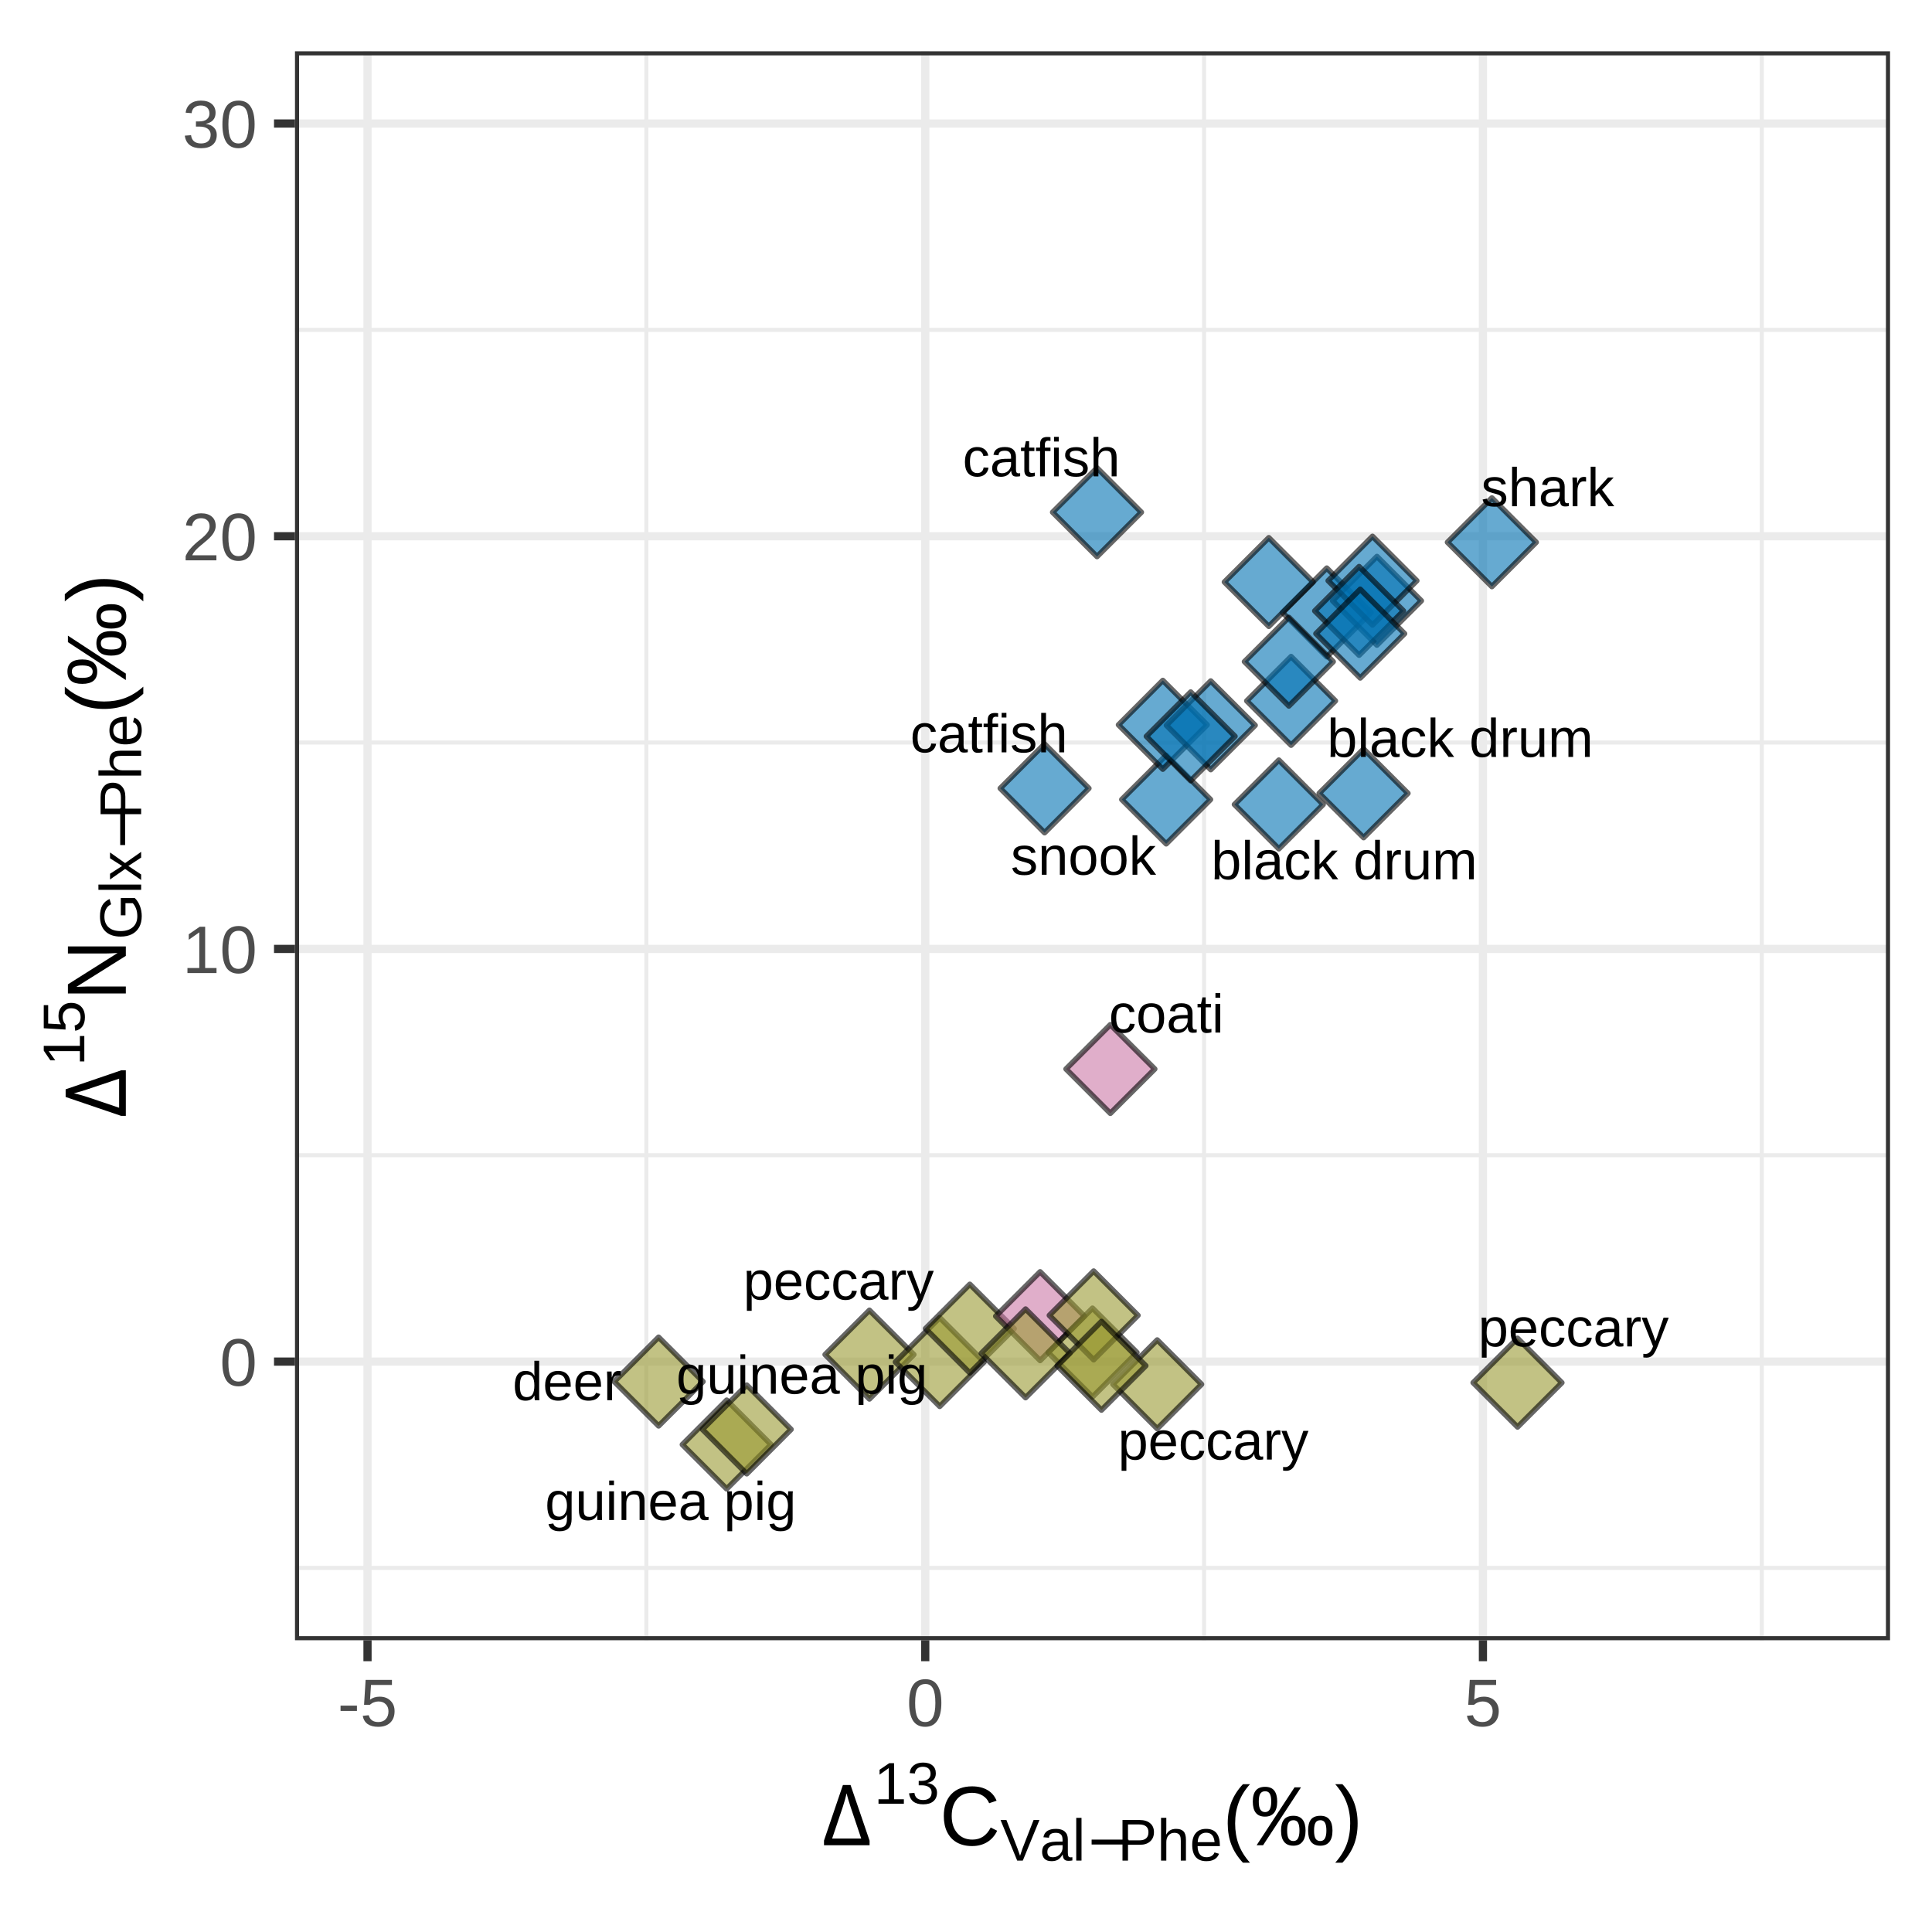
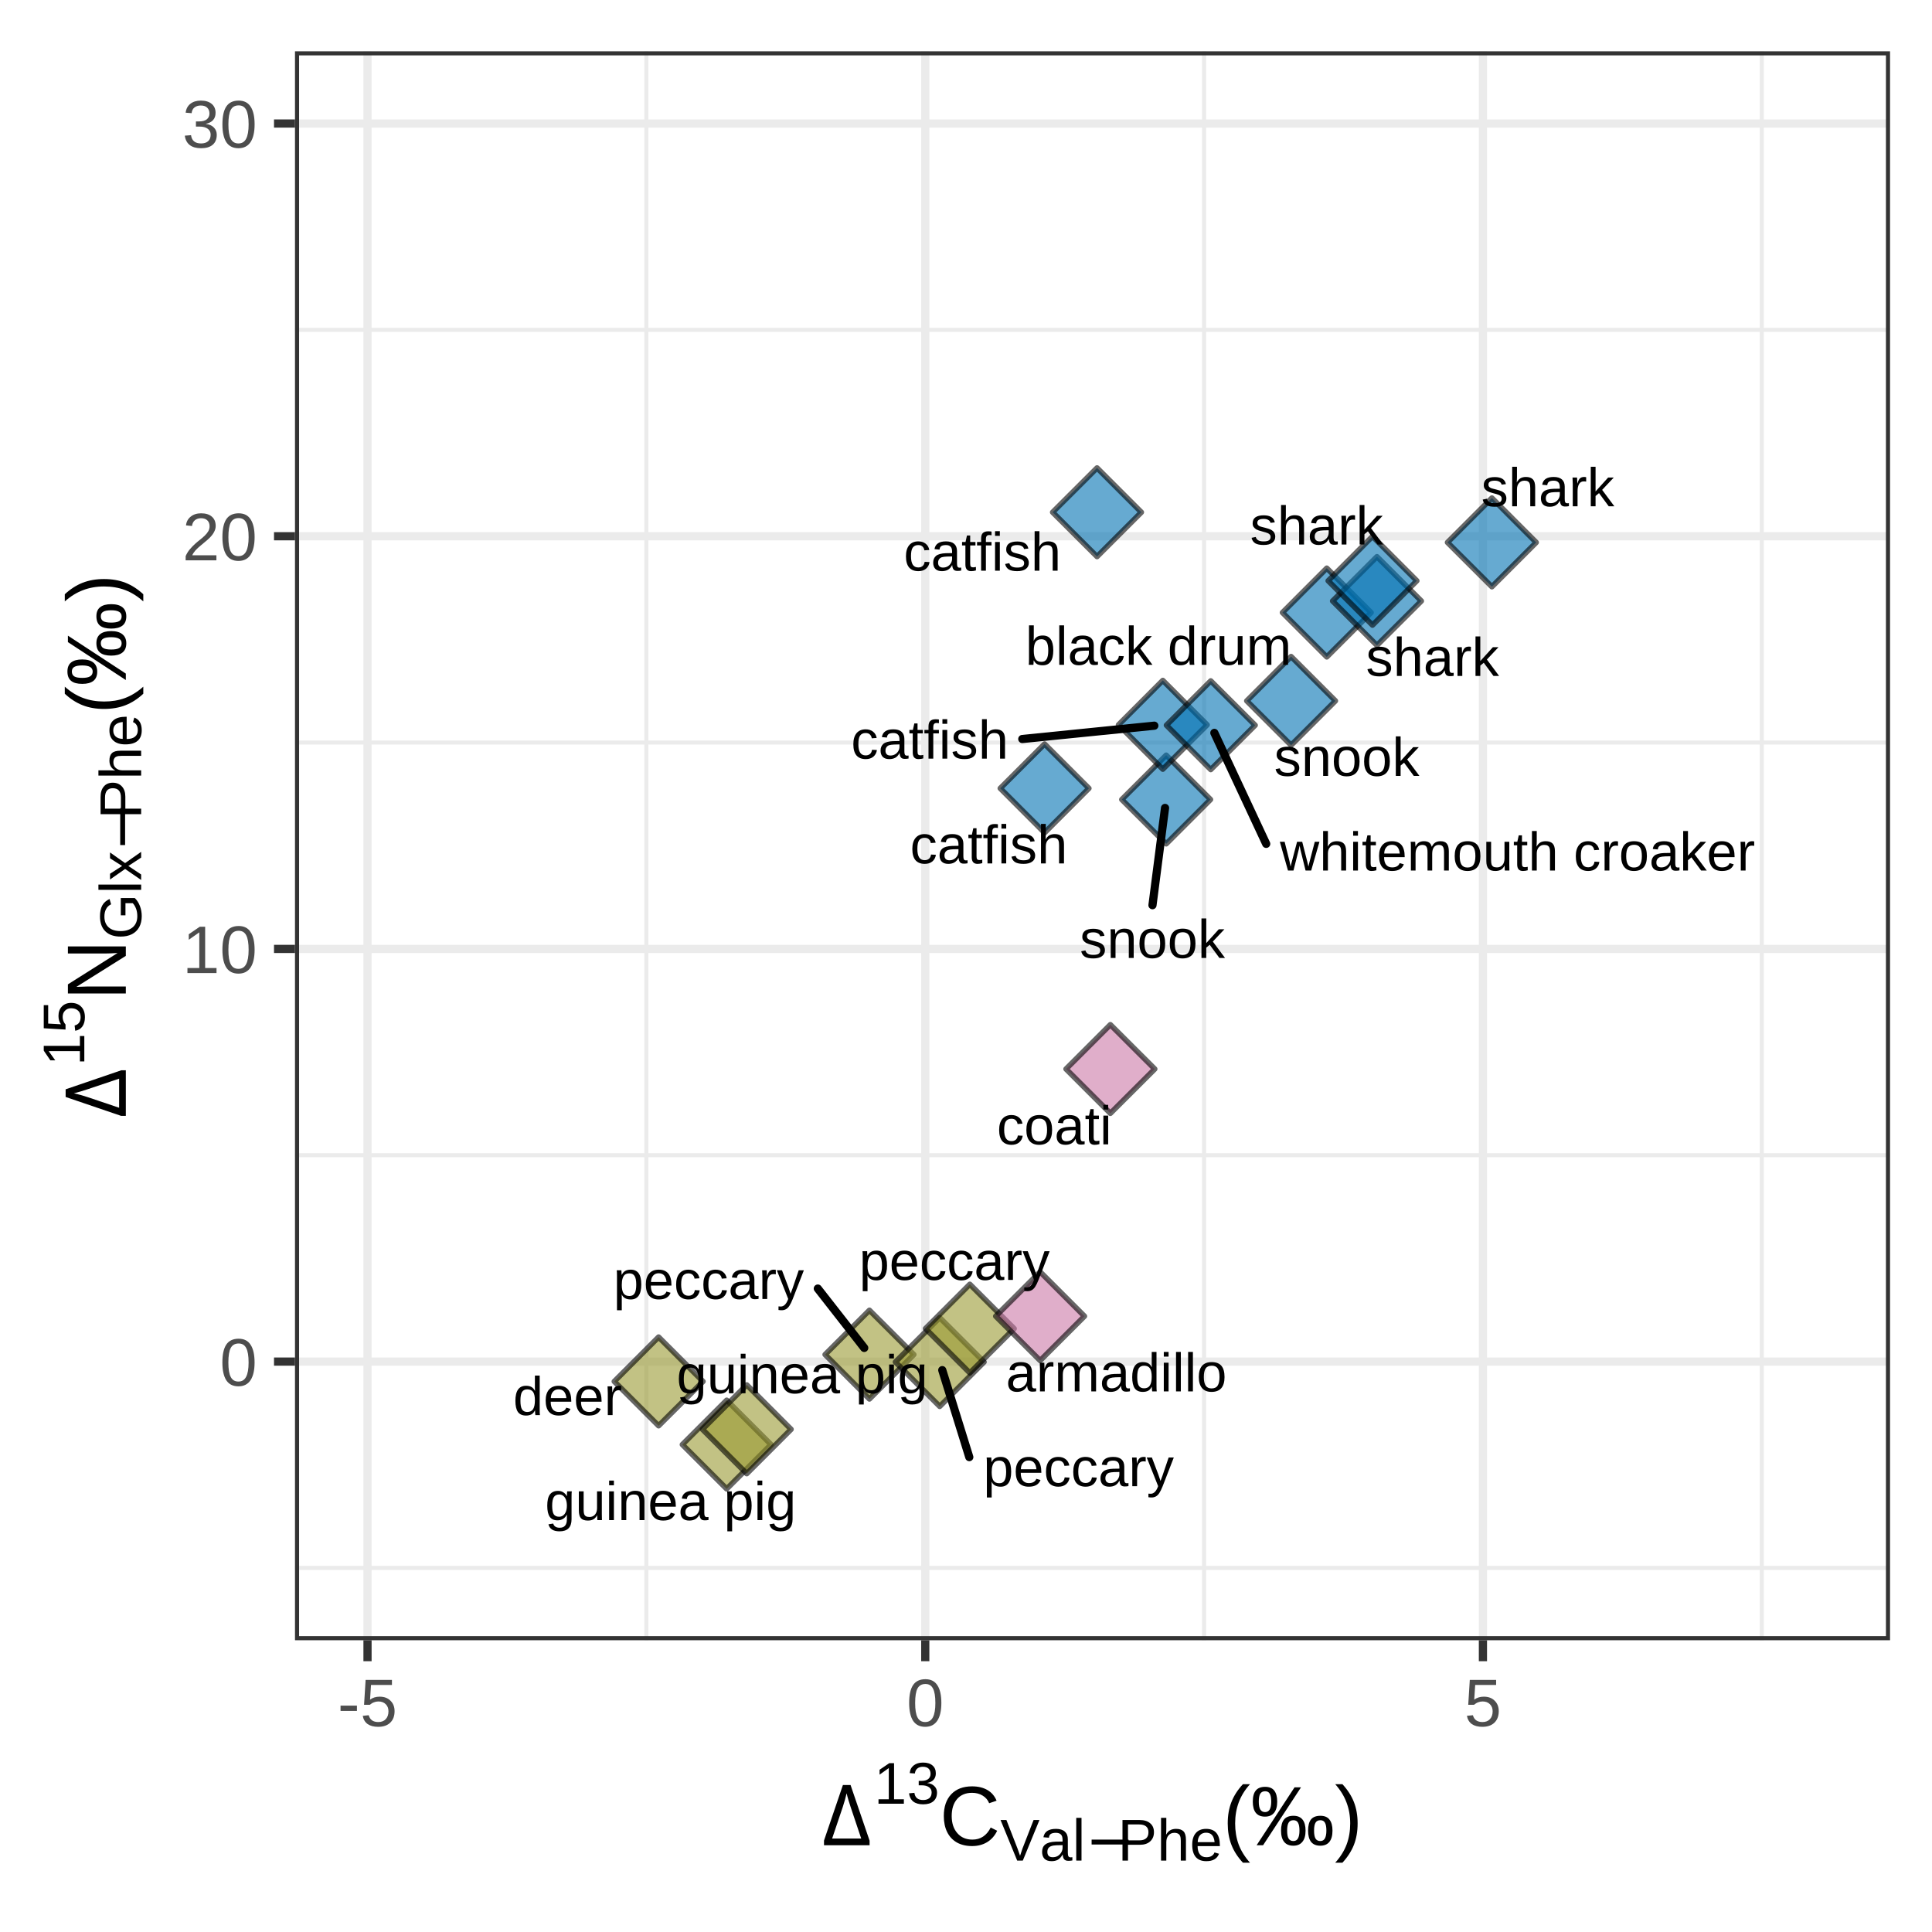
<svg xmlns="http://www.w3.org/2000/svg" width="252.28pt" height="252.28pt" viewBox="0 0 252.28 252.28">
  <g class="svglite">
    <defs>
      <style type="text/css">
    .svglite line, .svglite polyline, .svglite polygon, .svglite path, .svglite rect, .svglite circle {
      fill: none;
      stroke: #000000;
      stroke-linecap: round;
      stroke-linejoin: round;
      stroke-miterlimit: 10.00;
    }
    .svglite text {
      white-space: pre;
    }
    .svglite g.glyphgroup path {
      fill: inherit;
      stroke: none;
    }
  </style>
    </defs>
    <rect width="100%" height="100%" style="stroke: none; fill: #FFFFFF;" />
    <defs>
      <clipPath id="cpMC4wMHwyNTIuMjh8MC4wMHwyNTIuMjg=">
        <rect x="0.00" y="0.00" width="252.28" height="252.28" />
      </clipPath>
    </defs>
    <g clip-path="url(#cpMC4wMHwyNTIuMjh8MC4wMHwyNTIuMjg=)">
</g>
    <defs>
      <clipPath id="cpMC4wMHwyNTIuMjh8MS4yMnwyNTEuMDc=">
        <rect x="0.00" y="1.22" width="252.28" height="249.85" />
      </clipPath>
    </defs>
    <g clip-path="url(#cpMC4wMHwyNTIuMjh8MS4yMnwyNTEuMDc=)">
      <rect x="0.00" y="1.22" width="252.28" height="249.85" style="stroke-width: 1.07; stroke: #FFFFFF; fill: #FFFFFF;" />
    </g>
    <g clip-path="url(#cpMC4wMHwyNTIuMjh8MC4wMHwyNTIuMjg=)">
</g>
    <defs>
      <clipPath id="cpMzguNTJ8MjQ2LjgwfDYuNzB8MjE0LjE4">
        <rect x="38.52" y="6.70" width="208.28" height="207.48" />
      </clipPath>
    </defs>
    <g clip-path="url(#cpMzguNTJ8MjQ2LjgwfDYuNzB8MjE0LjE4)">
      <rect x="38.52" y="6.70" width="208.28" height="207.48" style="stroke-width: 1.07; stroke: none; fill: #FFFFFF;" />
      <polyline points="38.52,204.74 246.80,204.74 " style="stroke-width: 0.53; stroke: #EBEBEB; stroke-linecap: butt;" />
      <polyline points="38.52,150.85 246.80,150.85 " style="stroke-width: 0.53; stroke: #EBEBEB; stroke-linecap: butt;" />
      <polyline points="38.52,96.96 246.80,96.96 " style="stroke-width: 0.53; stroke: #EBEBEB; stroke-linecap: butt;" />
      <polyline points="38.52,43.07 246.80,43.07 " style="stroke-width: 0.53; stroke: #EBEBEB; stroke-linecap: butt;" />
      <polyline points="84.40,214.18 84.40,6.70 " style="stroke-width: 0.53; stroke: #EBEBEB; stroke-linecap: butt;" />
      <polyline points="157.23,214.18 157.23,6.70 " style="stroke-width: 0.53; stroke: #EBEBEB; stroke-linecap: butt;" />
      <polyline points="230.05,214.18 230.05,6.70 " style="stroke-width: 0.53; stroke: #EBEBEB; stroke-linecap: butt;" />
      <polyline points="38.52,177.80 246.80,177.80 " style="stroke-width: 1.07; stroke: #EBEBEB; stroke-linecap: butt;" />
      <polyline points="38.52,123.91 246.80,123.91 " style="stroke-width: 1.07; stroke: #EBEBEB; stroke-linecap: butt;" />
      <polyline points="38.52,70.02 246.80,70.02 " style="stroke-width: 1.07; stroke: #EBEBEB; stroke-linecap: butt;" />
      <polyline points="38.52,16.13 246.80,16.13 " style="stroke-width: 1.07; stroke: #EBEBEB; stroke-linecap: butt;" />
      <polyline points="47.99,214.18 47.99,6.70 " style="stroke-width: 1.07; stroke: #EBEBEB; stroke-linecap: butt;" />
      <polyline points="120.82,214.18 120.82,6.70 " style="stroke-width: 1.07; stroke: #EBEBEB; stroke-linecap: butt;" />
      <polyline points="193.64,214.18 193.64,6.70 " style="stroke-width: 1.07; stroke: #EBEBEB; stroke-linecap: butt;" />
      <polygon points="152.28,110.19 158.07,104.40 152.28,98.61 146.48,104.40 " style="stroke-width: 0.71; stroke: #000000; stroke-opacity: 0.60; fill: #0072B2; fill-opacity: 0.60;" />
-       <polygon points="173.25,85.77 179.04,79.98 173.25,74.18 167.46,79.98 " style="stroke-width: 0.71; stroke: #000000; stroke-opacity: 0.60; fill: #0072B2; fill-opacity: 0.60;" />
+       <polygon points="173.25,85.78 179.04,79.99 173.25,74.19 167.46,79.99 " style="stroke-width: 0.71; stroke: #000000; stroke-opacity: 0.60; fill: #0072B2; fill-opacity: 0.60;" />
      <polygon points="151.84,100.44 157.63,94.65 151.84,88.85 146.05,94.65 " style="stroke-width: 0.71; stroke: #000000; stroke-opacity: 0.60; fill: #0072B2; fill-opacity: 0.60;" />
      <polygon points="136.40,108.74 142.19,102.94 136.40,97.15 130.61,102.94 " style="stroke-width: 0.71; stroke: #000000; stroke-opacity: 0.60; fill: #0072B2; fill-opacity: 0.60;" />
-       <polygon points="158.10,100.50 163.90,94.71 158.10,88.92 152.31,94.71 " style="stroke-width: 0.71; stroke: #000000; stroke-opacity: 0.60; fill: #0072B2; fill-opacity: 0.60;" />
+       <polygon points="158.10,100.49 163.90,94.70 158.10,88.91 152.31,94.70 " style="stroke-width: 0.71; stroke: #000000; stroke-opacity: 0.60; fill: #0072B2; fill-opacity: 0.60;" />
      <polygon points="168.59,97.31 174.38,91.52 168.59,85.73 162.80,91.52 " style="stroke-width: 0.71; stroke: #000000; stroke-opacity: 0.60; fill: #0072B2; fill-opacity: 0.60;" />
      <polygon points="143.25,72.68 149.04,66.89 143.25,61.10 137.45,66.89 " style="stroke-width: 0.71; stroke: #000000; stroke-opacity: 0.60; fill: #0072B2; fill-opacity: 0.60;" />
-       <polygon points="179.80,84.24 185.60,78.45 179.80,72.66 174.01,78.45 " style="stroke-width: 0.71; stroke: #000000; stroke-opacity: 0.60; fill: #0072B2; fill-opacity: 0.60;" />
-       <polygon points="179.22,81.62 185.01,75.83 179.22,70.03 173.43,75.83 " style="stroke-width: 0.71; stroke: #000000; stroke-opacity: 0.60; fill: #0072B2; fill-opacity: 0.60;" />
-       <polygon points="194.81,76.60 200.60,70.81 194.81,65.02 189.01,70.81 " style="stroke-width: 0.71; stroke: #000000; stroke-opacity: 0.60; fill: #0072B2; fill-opacity: 0.60;" />
-       <polygon points="94.89,194.42 100.68,188.63 94.89,182.83 89.10,188.63 " style="stroke-width: 0.71; stroke: #000000; stroke-opacity: 0.60; fill: #999933; fill-opacity: 0.60;" />
-       <polygon points="86.00,186.20 91.80,180.41 86.00,174.61 80.21,180.41 " style="stroke-width: 0.71; stroke: #000000; stroke-opacity: 0.60; fill: #999933; fill-opacity: 0.60;" />
+       <polygon points="179.80,84.27 185.60,78.48 179.80,72.69 174.01,78.48 " style="stroke-width: 0.71; stroke: #000000; stroke-opacity: 0.60; fill: #0072B2; fill-opacity: 0.60;" />
+       <polygon points="179.22,81.63 185.01,75.84 179.22,70.04 173.43,75.84 " style="stroke-width: 0.71; stroke: #000000; stroke-opacity: 0.60; fill: #0072B2; fill-opacity: 0.60;" />
+       <polygon points="194.81,76.62 200.60,70.83 194.81,65.03 189.01,70.83 " style="stroke-width: 0.71; stroke: #000000; stroke-opacity: 0.60; fill: #0072B2; fill-opacity: 0.60;" />
+       <polygon points="94.89,194.42 100.68,188.63 94.89,182.84 89.10,188.63 " style="stroke-width: 0.71; stroke: #000000; stroke-opacity: 0.60; fill: #999933; fill-opacity: 0.60;" />
+       <polygon points="86.00,186.18 91.80,180.39 86.00,174.59 80.21,180.39 " style="stroke-width: 0.71; stroke: #000000; stroke-opacity: 0.60; fill: #999933; fill-opacity: 0.60;" />
      <polygon points="113.53,182.68 119.33,176.88 113.53,171.09 107.74,176.88 " style="stroke-width: 0.71; stroke: #000000; stroke-opacity: 0.60; fill: #999933; fill-opacity: 0.60;" />
      <polygon points="122.71,183.65 128.50,177.85 122.71,172.06 116.92,177.85 " style="stroke-width: 0.71; stroke: #000000; stroke-opacity: 0.60; fill: #999933; fill-opacity: 0.60;" />
      <polygon points="126.64,179.28 132.43,173.49 126.64,167.70 120.85,173.49 " style="stroke-width: 0.71; stroke: #000000; stroke-opacity: 0.60; fill: #999933; fill-opacity: 0.60;" />
-       <polygon points="135.82,177.66 141.61,171.87 135.82,166.07 130.02,171.87 " style="stroke-width: 0.71; stroke: #000000; stroke-opacity: 0.60; fill: #CC79A7; fill-opacity: 0.60;" />
-       <polygon points="97.51,192.45 103.30,186.65 97.51,180.86 91.72,186.65 " style="stroke-width: 0.71; stroke: #000000; stroke-opacity: 0.60; fill: #999933; fill-opacity: 0.60;" />
+       <polygon points="135.82,177.66 141.61,171.87 135.82,166.08 130.02,171.87 " style="stroke-width: 0.71; stroke: #000000; stroke-opacity: 0.60; fill: #CC79A7; fill-opacity: 0.60;" />
+       <polygon points="97.51,192.43 103.30,186.64 97.51,180.84 91.72,186.64 " style="stroke-width: 0.71; stroke: #000000; stroke-opacity: 0.60; fill: #999933; fill-opacity: 0.60;" />
      <polygon points="144.99,145.38 150.79,139.59 144.99,133.80 139.20,139.59 " style="stroke-width: 0.71; stroke: #000000; stroke-opacity: 0.60; fill: #CC79A7; fill-opacity: 0.60;" />
-       <polygon points="155.48,101.95 161.27,96.15 155.48,90.36 149.69,96.15 " style="stroke-width: 0.71; stroke: #000000; stroke-opacity: 0.60; fill: #0072B2; fill-opacity: 0.60;" />
-       <polygon points="166.99,110.84 172.78,105.05 166.99,99.25 161.19,105.05 " style="stroke-width: 0.71; stroke: #000000; stroke-opacity: 0.60; fill: #0072B2; fill-opacity: 0.60;" />
-       <polygon points="178.06,109.38 183.85,103.59 178.06,97.80 172.26,103.59 " style="stroke-width: 0.71; stroke: #000000; stroke-opacity: 0.60; fill: #0072B2; fill-opacity: 0.60;" />
-       <polygon points="177.47,85.56 183.27,79.77 177.47,73.98 171.68,79.77 " style="stroke-width: 0.71; stroke: #000000; stroke-opacity: 0.60; fill: #0072B2; fill-opacity: 0.60;" />
-       <polygon points="165.68,81.79 171.47,76.00 165.68,70.21 159.88,76.00 " style="stroke-width: 0.71; stroke: #000000; stroke-opacity: 0.60; fill: #0072B2; fill-opacity: 0.60;" />
-       <polygon points="177.62,88.53 183.41,82.74 177.62,76.94 171.83,82.74 " style="stroke-width: 0.71; stroke: #000000; stroke-opacity: 0.60; fill: #0072B2; fill-opacity: 0.60;" />
-       <polygon points="168.30,92.19 174.09,86.40 168.30,80.61 162.50,86.40 " style="stroke-width: 0.71; stroke: #000000; stroke-opacity: 0.60; fill: #0072B2; fill-opacity: 0.60;" />
-       <polygon points="151.11,186.56 156.90,180.76 151.11,174.97 145.32,180.76 " style="stroke-width: 0.71; stroke: #000000; stroke-opacity: 0.60; fill: #999933; fill-opacity: 0.60;" />
-       <polygon points="142.66,182.41 148.46,176.61 142.66,170.82 136.87,176.61 " style="stroke-width: 0.71; stroke: #000000; stroke-opacity: 0.60; fill: #999933; fill-opacity: 0.60;" />
-       <polygon points="198.16,186.34 203.95,180.55 198.16,174.75 192.36,180.55 " style="stroke-width: 0.71; stroke: #000000; stroke-opacity: 0.60; fill: #999933; fill-opacity: 0.60;" />
-       <polygon points="142.81,177.56 148.60,171.76 142.81,165.97 137.02,171.76 " style="stroke-width: 0.71; stroke: #000000; stroke-opacity: 0.60; fill: #999933; fill-opacity: 0.60;" />
-       <polygon points="133.92,182.51 139.72,176.72 133.92,170.93 128.13,176.72 " style="stroke-width: 0.71; stroke: #000000; stroke-opacity: 0.60; fill: #999933; fill-opacity: 0.60;" />
-       <polygon points="143.83,184.13 149.62,178.34 143.83,172.55 138.04,178.34 " style="stroke-width: 0.71; stroke: #000000; stroke-opacity: 0.60; fill: #999933; fill-opacity: 0.60;" />
-       <text x="141.47" y="114.22" text-anchor="middle" style="font-size: 7.11px; font-family: &quot;Arial&quot;;" textLength="18.98px" lengthAdjust="spacingAndGlyphs">snook</text>
-       <text x="129.14" y="98.24" text-anchor="middle" style="font-size: 7.11px; font-family: &quot;Arial&quot;;" textLength="20.55px" lengthAdjust="spacingAndGlyphs">catfish</text>
-       <text x="135.98" y="62.20" text-anchor="middle" style="font-size: 7.11px; font-family: &quot;Arial&quot;;" textLength="20.55px" lengthAdjust="spacingAndGlyphs">catfish</text>
-       <text x="202.09" y="66.10" text-anchor="middle" style="font-size: 7.11px; font-family: &quot;Arial&quot;;" textLength="17.41px" lengthAdjust="spacingAndGlyphs">shark</text>
-       <text x="87.58" y="198.48" text-anchor="middle" style="font-size: 7.11px; font-family: &quot;Arial&quot;;" textLength="32.80px" lengthAdjust="spacingAndGlyphs">guinea pig</text>
-       <text x="74.05" y="182.84" text-anchor="middle" style="font-size: 7.11px; font-family: &quot;Arial&quot;;" textLength="14.23px" lengthAdjust="spacingAndGlyphs">deer</text>
-       <text x="109.49" y="169.70" text-anchor="middle" style="font-size: 7.11px; font-family: &quot;Arial&quot;;" textLength="24.92px" lengthAdjust="spacingAndGlyphs">peccary</text>
-       <text x="104.72" y="181.99" text-anchor="middle" style="font-size: 7.11px; font-family: &quot;Arial&quot;;" textLength="32.80px" lengthAdjust="spacingAndGlyphs">guinea pig</text>
-       <text x="152.31" y="134.83" text-anchor="middle" style="font-size: 7.11px; font-family: &quot;Arial&quot;;" textLength="15.02px" lengthAdjust="spacingAndGlyphs">coati</text>
-       <text x="175.53" y="114.82" text-anchor="middle" style="font-size: 7.11px; font-family: &quot;Arial&quot;;" textLength="34.78px" lengthAdjust="spacingAndGlyphs">black drum</text>
-       <text x="190.67" y="98.84" text-anchor="middle" style="font-size: 7.11px; font-family: &quot;Arial&quot;;" textLength="34.78px" lengthAdjust="spacingAndGlyphs">black drum</text>
-       <text x="158.42" y="190.59" text-anchor="middle" style="font-size: 7.11px; font-family: &quot;Arial&quot;;" textLength="24.92px" lengthAdjust="spacingAndGlyphs">peccary</text>
-       <text x="205.46" y="175.81" text-anchor="middle" style="font-size: 7.11px; font-family: &quot;Arial&quot;;" textLength="24.92px" lengthAdjust="spacingAndGlyphs">peccary</text>
+       <line x1="150.49" y1="118.20" x2="152.13" y2="105.50" style="stroke-width: 1.07;" />
+       <line x1="133.49" y1="96.50" x2="150.73" y2="94.76" style="stroke-width: 1.07;" />
+       <line x1="165.34" y1="110.19" x2="158.57" y2="95.70" style="stroke-width: 1.07;" />
+       <line x1="106.79" y1="168.26" x2="112.85" y2="176.01" style="stroke-width: 1.07;" />
+       <line x1="126.57" y1="190.27" x2="123.04" y2="178.91" style="stroke-width: 1.07;" />
+       <text x="150.47" y="125.09" text-anchor="middle" style="font-size: 7.11px; font-family: &quot;Arial&quot;;" textLength="18.98px" lengthAdjust="spacingAndGlyphs">snook</text>
+       <text x="151.27" y="86.81" text-anchor="middle" style="font-size: 7.11px; font-family: &quot;Arial&quot;;" textLength="34.78px" lengthAdjust="spacingAndGlyphs">black drum</text>
+       <text x="121.41" y="99.06" text-anchor="middle" style="font-size: 7.11px; font-family: &quot;Arial&quot;;" textLength="20.55px" lengthAdjust="spacingAndGlyphs">catfish</text>
+       <text x="129.11" y="112.74" text-anchor="middle" style="font-size: 7.11px; font-family: &quot;Arial&quot;;" textLength="20.55px" lengthAdjust="spacingAndGlyphs">catfish</text>
+       <text x="198.16" y="113.67" text-anchor="middle" style="font-size: 7.11px; font-family: &quot;Arial&quot;;" textLength="62.05px" lengthAdjust="spacingAndGlyphs">whitemouth croaker</text>
+       <text x="175.85" y="101.31" text-anchor="middle" style="font-size: 7.11px; font-family: &quot;Arial&quot;;" textLength="18.98px" lengthAdjust="spacingAndGlyphs">snook</text>
+       <text x="128.28" y="74.52" text-anchor="middle" style="font-size: 7.11px; font-family: &quot;Arial&quot;;" textLength="20.55px" lengthAdjust="spacingAndGlyphs">catfish</text>
+       <text x="187.05" y="88.26" text-anchor="middle" style="font-size: 7.11px; font-family: &quot;Arial&quot;;" textLength="17.41px" lengthAdjust="spacingAndGlyphs">shark</text>
+       <text x="171.92" y="71.10" text-anchor="middle" style="font-size: 7.11px; font-family: &quot;Arial&quot;;" textLength="17.41px" lengthAdjust="spacingAndGlyphs">shark</text>
+       <text x="202.10" y="66.11" text-anchor="middle" style="font-size: 7.11px; font-family: &quot;Arial&quot;;" textLength="17.41px" lengthAdjust="spacingAndGlyphs">shark</text>
+       <text x="87.57" y="198.49" text-anchor="middle" style="font-size: 7.11px; font-family: &quot;Arial&quot;;" textLength="32.80px" lengthAdjust="spacingAndGlyphs">guinea pig</text>
+       <text x="74.12" y="184.78" text-anchor="middle" style="font-size: 7.11px; font-family: &quot;Arial&quot;;" textLength="14.23px" lengthAdjust="spacingAndGlyphs">deer</text>
+       <text x="92.53" y="169.62" text-anchor="middle" style="font-size: 7.11px; font-family: &quot;Arial&quot;;" textLength="24.92px" lengthAdjust="spacingAndGlyphs">peccary</text>
+       <text x="140.83" y="194.07" text-anchor="middle" style="font-size: 7.11px; font-family: &quot;Arial&quot;;" textLength="24.92px" lengthAdjust="spacingAndGlyphs">peccary</text>
+       <text x="124.62" y="167.13" text-anchor="middle" style="font-size: 7.11px; font-family: &quot;Arial&quot;;" textLength="24.92px" lengthAdjust="spacingAndGlyphs">peccary</text>
+       <text x="145.77" y="181.69" text-anchor="middle" style="font-size: 7.11px; font-family: &quot;Arial&quot;;" textLength="28.84px" lengthAdjust="spacingAndGlyphs">armadillo</text>
+       <text x="104.76" y="181.93" text-anchor="middle" style="font-size: 7.11px; font-family: &quot;Arial&quot;;" textLength="32.80px" lengthAdjust="spacingAndGlyphs">guinea pig</text>
+       <text x="137.68" y="149.43" text-anchor="middle" style="font-size: 7.11px; font-family: &quot;Arial&quot;;" textLength="15.02px" lengthAdjust="spacingAndGlyphs">coati</text>
      <rect x="38.52" y="6.70" width="208.28" height="207.48" style="stroke-width: 1.07; stroke: #333333;" />
    </g>
    <g clip-path="url(#cpMC4wMHwyNTIuMjh8MC4wMHwyNTIuMjg=)">
      <text x="33.59" y="180.95" text-anchor="end" style="font-size: 8.80px;fill: #4D4D4D; font-family: &quot;Arial&quot;;" textLength="4.89px" lengthAdjust="spacingAndGlyphs">0</text>
      <text x="33.59" y="127.06" text-anchor="end" style="font-size: 8.80px;fill: #4D4D4D; font-family: &quot;Arial&quot;;" textLength="9.78px" lengthAdjust="spacingAndGlyphs">10</text>
      <text x="33.59" y="73.17" text-anchor="end" style="font-size: 8.80px;fill: #4D4D4D; font-family: &quot;Arial&quot;;" textLength="9.78px" lengthAdjust="spacingAndGlyphs">20</text>
      <text x="33.59" y="19.28" text-anchor="end" style="font-size: 8.80px;fill: #4D4D4D; font-family: &quot;Arial&quot;;" textLength="9.78px" lengthAdjust="spacingAndGlyphs">30</text>
      <polyline points="35.78,177.80 38.52,177.80 " style="stroke-width: 1.07; stroke: #333333; stroke-linecap: butt;" />
      <polyline points="35.78,123.91 38.52,123.91 " style="stroke-width: 1.07; stroke: #333333; stroke-linecap: butt;" />
      <polyline points="35.78,70.02 38.52,70.02 " style="stroke-width: 1.07; stroke: #333333; stroke-linecap: butt;" />
      <polyline points="35.78,16.13 38.52,16.13 " style="stroke-width: 1.07; stroke: #333333; stroke-linecap: butt;" />
      <polyline points="47.99,216.92 47.99,214.18 " style="stroke-width: 1.07; stroke: #333333; stroke-linecap: butt;" />
      <polyline points="120.82,216.92 120.82,214.18 " style="stroke-width: 1.07; stroke: #333333; stroke-linecap: butt;" />
      <polyline points="193.64,216.92 193.64,214.18 " style="stroke-width: 1.07; stroke: #333333; stroke-linecap: butt;" />
      <text x="47.99" y="225.41" text-anchor="middle" style="font-size: 8.80px;fill: #4D4D4D; font-family: &quot;Arial&quot;;" textLength="7.81px" lengthAdjust="spacingAndGlyphs">-5</text>
      <text x="120.82" y="225.41" text-anchor="middle" style="font-size: 8.80px;fill: #4D4D4D; font-family: &quot;Arial&quot;;" textLength="4.89px" lengthAdjust="spacingAndGlyphs">0</text>
      <text x="193.64" y="225.41" text-anchor="middle" style="font-size: 8.80px;fill: #4D4D4D; font-family: &quot;Arial&quot;;" textLength="4.89px" lengthAdjust="spacingAndGlyphs">5</text>
      <text x="107.38" y="240.95" style="font-size: 11.00px; font-family: &quot;Symbol&quot;;" textLength="6.73px" lengthAdjust="spacingAndGlyphs">Δ</text>
      <text x="114.12" y="235.53" style="font-size: 7.70px; font-family: &quot;Arial&quot;;" textLength="8.56px" lengthAdjust="spacingAndGlyphs">13</text>
      <text x="122.68" y="240.95" style="font-size: 11.00px; font-family: &quot;Arial&quot;;" textLength="7.94px" lengthAdjust="spacingAndGlyphs">C</text>
      <text x="130.62" y="242.95" style="font-size: 7.70px; font-family: &quot;Arial&quot;;" textLength="5.12px" lengthAdjust="spacingAndGlyphs">V</text>
      <text x="135.75" y="242.95" style="font-size: 7.70px; font-family: &quot;Arial&quot;;" textLength="4.28px" lengthAdjust="spacingAndGlyphs">a</text>
      <text x="140.02" y="242.95" style="font-size: 7.70px; font-family: &quot;Arial&quot;;" textLength="1.70px" lengthAdjust="spacingAndGlyphs">l</text>
      <text x="141.73" y="242.95" style="font-size: 7.70px; font-family: &quot;Symbol&quot;;" textLength="4.22px" lengthAdjust="spacingAndGlyphs">−</text>
      <text x="145.95" y="242.95" style="font-size: 7.70px; font-family: &quot;Arial&quot;;" textLength="5.12px" lengthAdjust="spacingAndGlyphs">P</text>
      <text x="151.08" y="242.95" style="font-size: 7.70px; font-family: &quot;Arial&quot;;" textLength="4.28px" lengthAdjust="spacingAndGlyphs">h</text>
      <text x="155.35" y="242.95" style="font-size: 7.70px; font-family: &quot;Arial&quot;;" textLength="4.28px" lengthAdjust="spacingAndGlyphs">e</text>
      <text x="159.63" y="240.95" style="font-size: 11.00px; font-family: &quot;Arial&quot;;" textLength="18.31px" lengthAdjust="spacingAndGlyphs">(‰)</text>
      <text transform="translate(16.43,145.93) rotate(-90)" style="font-size: 11.00px; font-family: &quot;Symbol&quot;;" textLength="6.73px" lengthAdjust="spacingAndGlyphs">Δ</text>
      <text transform="translate(11.01,139.19) rotate(-90)" style="font-size: 7.70px; font-family: &quot;Arial&quot;;" textLength="8.56px" lengthAdjust="spacingAndGlyphs">15</text>
      <text transform="translate(16.43,130.63) rotate(-90)" style="font-size: 11.00px; font-family: &quot;Arial&quot;;" textLength="7.94px" lengthAdjust="spacingAndGlyphs">N</text>
      <text transform="translate(18.43,122.69) rotate(-90)" style="font-size: 7.70px; font-family: &quot;Arial&quot;;" textLength="5.98px" lengthAdjust="spacingAndGlyphs">G</text>
      <text transform="translate(18.43,116.71) rotate(-90)" style="font-size: 7.70px; font-family: &quot;Arial&quot;;" textLength="1.70px" lengthAdjust="spacingAndGlyphs">l</text>
      <text transform="translate(18.43,115.00) rotate(-90)" style="font-size: 7.70px; font-family: &quot;Arial&quot;;" textLength="3.84px" lengthAdjust="spacingAndGlyphs">x</text>
      <text transform="translate(18.43,111.16) rotate(-90)" style="font-size: 7.70px; font-family: &quot;Symbol&quot;;" textLength="4.22px" lengthAdjust="spacingAndGlyphs">−</text>
      <text transform="translate(18.43,106.94) rotate(-90)" style="font-size: 7.70px; font-family: &quot;Arial&quot;;" textLength="5.12px" lengthAdjust="spacingAndGlyphs">P</text>
      <text transform="translate(18.43,101.81) rotate(-90)" style="font-size: 7.70px; font-family: &quot;Arial&quot;;" textLength="4.28px" lengthAdjust="spacingAndGlyphs">h</text>
      <text transform="translate(18.43,97.53) rotate(-90)" style="font-size: 7.70px; font-family: &quot;Arial&quot;;" textLength="4.28px" lengthAdjust="spacingAndGlyphs">e</text>
      <text transform="translate(16.43,93.26) rotate(-90)" style="font-size: 11.00px; font-family: &quot;Arial&quot;;" textLength="18.31px" lengthAdjust="spacingAndGlyphs">(‰)</text>
    </g>
  </g>
</svg>
